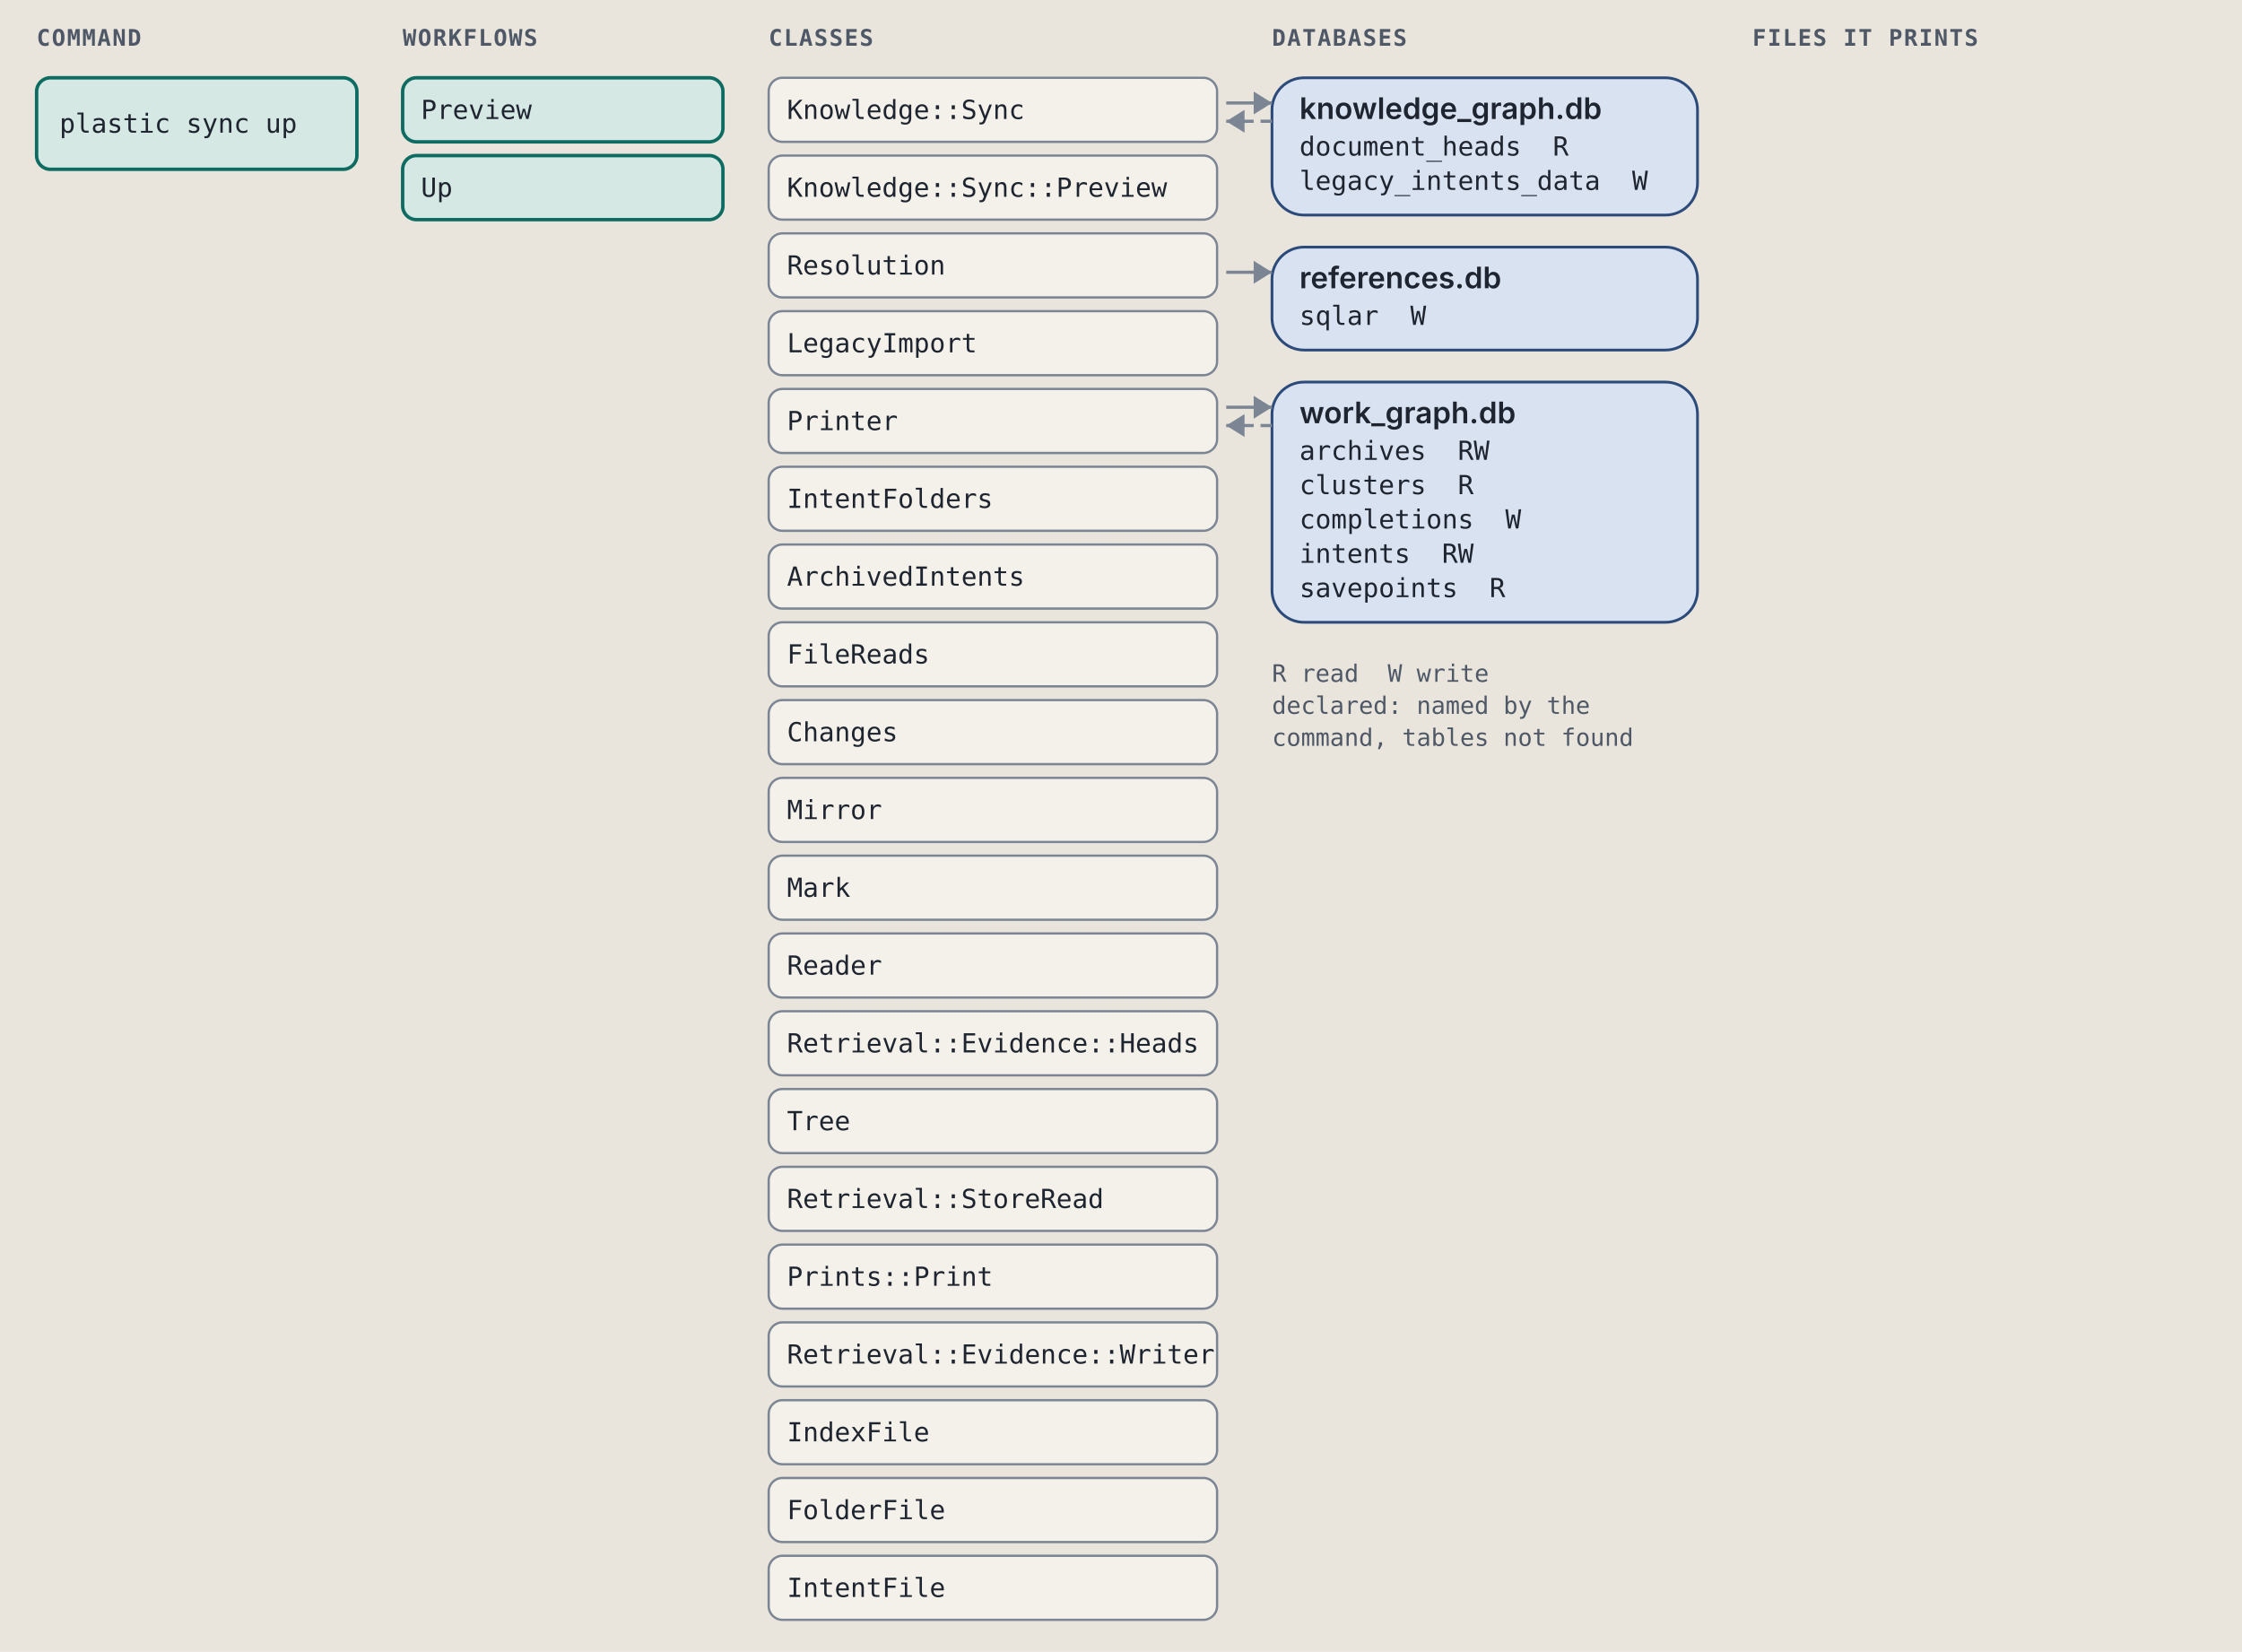
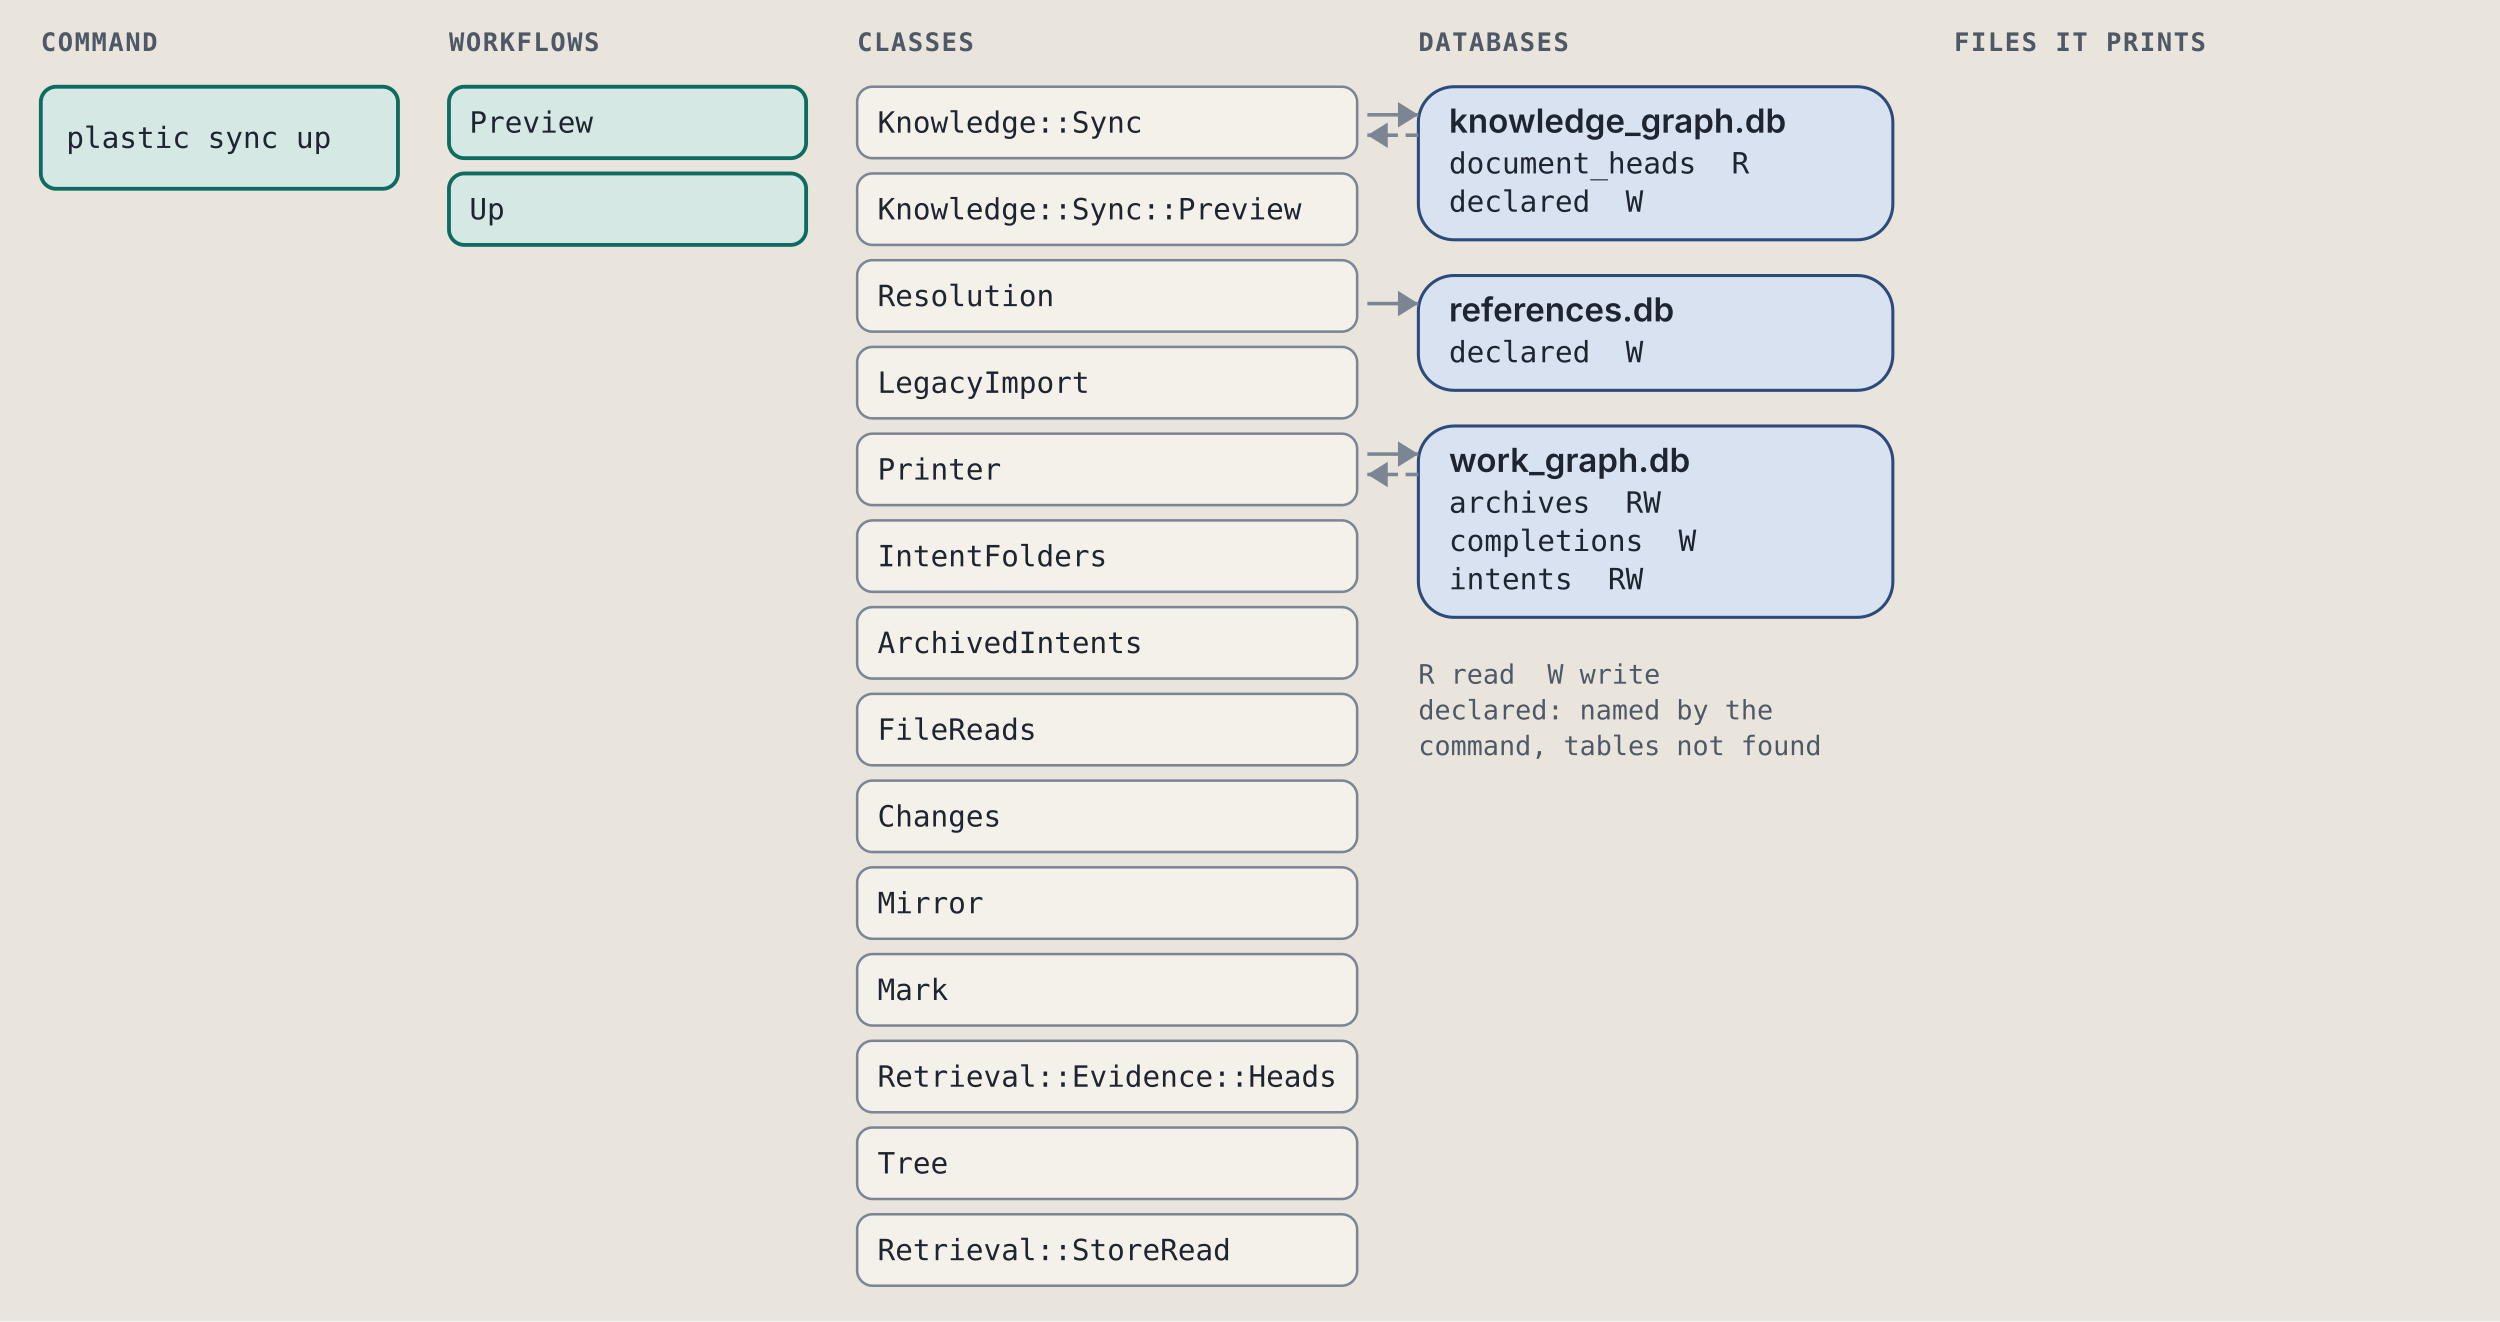
- <svg xmlns="http://www.w3.org/2000/svg" viewBox="0 0 980 722" width="980" height="722" role="img" xml:space="preserve">
+ <svg xmlns="http://www.w3.org/2000/svg" viewBox="0 0 980 518" width="980" height="518" role="img" xml:space="preserve">
  <style>.ground { fill: #e9e5dc; }
.card { fill: #f4f1ea; stroke: #7c8594; stroke-width: 1; }
.lane-code { fill: #d5e8e3; stroke: #0d6b61; stroke-width: 1.5; }
.lane-agent { fill: #f1e2c7; stroke: #9a5508; stroke-width: 1.5; }
.stop-refusal { fill: #e4dcf5; stroke: #5b35b0; stroke-width: 1.2; }
.stop-failure { fill: #f4d9d4; stroke: #a8261b; stroke-width: 1.2; }
.end { fill: #d9e2f0; stroke: #2c4a7a; stroke-width: 1.2; }
.wire { fill: none; stroke: #7c8594; stroke-width: 1.4; }
.wire-read { fill: none; stroke: #7c8594; stroke-width: 1.4; stroke-dasharray: 5 3; }
.wire-refusal { fill: none; stroke: #5b35b0; stroke-width: 1.2; stroke-dasharray: 4 3; }
.wire-failure { fill: none; stroke: #a8261b; stroke-width: 1.2; stroke-dasharray: 4 3; }
.head { fill: #7c8594; }
.t { fill: #1f2530; font: 12px "IBM Plex Sans", system-ui, -apple-system, "Segoe UI", sans-serif; }
.tb { fill: #1f2530; font: 600 13px "IBM Plex Sans", system-ui, -apple-system, "Segoe UI", sans-serif; }
.tm { fill: #1f2530; font: 11.5px "IBM Plex Mono", ui-monospace, Menlo, Consolas, monospace; }
.tag { font: 600 10px "IBM Plex Mono", ui-monospace, Menlo, Consolas, monospace; letter-spacing: .06em; }
.tag-code { fill: #0d6b61; } .tag-agent { fill: #9a5508; } .tag-refusal { fill: #5b35b0; }
.tag-failure { fill: #a8261b; } .tag-end { fill: #2c4a7a; } .tag-muted { fill: #4f5866; }
.tm.tag-muted { font-size: 10.5px; }
.db { fill: #d9e2f0; stroke: #2c4a7a; stroke-width: 1.2; }
.codebox { fill: #f4f1ea; stroke: #7c8594; stroke-width: 1; }
.cx { fill: #1f2530; font: 12px "IBM Plex Mono", ui-monospace, Menlo, Consolas, monospace; white-space: pre; }
.cx-n { fill: #4f5866; font: 11px "IBM Plex Mono", ui-monospace, Menlo, Consolas, monospace; }
.cx-k { fill: #5b35b0; } .cx-s { fill: #9a5508; } .cx-y { fill: #0d6b61; }
.cx-w { fill: #2c4a7a; font-weight: 600; } .cx-t { fill: #a8261b; } .cx-c { fill: #4f5866; font-style: italic; }
.badge { fill: #2c4a7a; } .badge-t { fill: #e9e5dc; font: 600 11px "IBM Plex Mono", ui-monospace, Menlo, Consolas, monospace; }
.bracket { fill: none; stroke: #2c4a7a; stroke-width: 1.4; }
.term { fill: #16191e; stroke: #7c8594; stroke-width: 1; }
.term-t { fill: #e6e2d8; font: 12px "IBM Plex Mono", ui-monospace, Menlo, Consolas, monospace; }
.term-p { fill: #8fd18f; font: 12px "IBM Plex Mono", ui-monospace, Menlo, Consolas, monospace; }
.term-m { fill: #a3abb6; font: 12px "IBM Plex Mono", ui-monospace, Menlo, Consolas, monospace; }
.big { font: 700 36px "IBM Plex Mono", ui-monospace, Menlo, Consolas, monospace; }

@media (prefers-color-scheme: dark) {
.ground { fill: #171a1f; }
.card { fill: #20242b; stroke: #8a93a2; stroke-width: 1; }
.lane-code { fill: #173a36; stroke: #5cc4b4; stroke-width: 1.5; }
.lane-agent { fill: #3d2e17; stroke: #e5a95a; stroke-width: 1.5; }
.stop-refusal { fill: #2d2445; stroke: #b59cf2; stroke-width: 1.2; }
.stop-failure { fill: #45211e; stroke: #f2958a; stroke-width: 1.2; }
.end { fill: #1f2c42; stroke: #97b6e8; stroke-width: 1.2; }
.wire { fill: none; stroke: #8a93a2; stroke-width: 1.4; }
.wire-read { fill: none; stroke: #8a93a2; stroke-width: 1.4; stroke-dasharray: 5 3; }
.wire-refusal { fill: none; stroke: #b59cf2; stroke-width: 1.2; stroke-dasharray: 4 3; }
.wire-failure { fill: none; stroke: #f2958a; stroke-width: 1.2; stroke-dasharray: 4 3; }
.head { fill: #8a93a2; }
.t { fill: #e8e4da; font: 12px "IBM Plex Sans", system-ui, -apple-system, "Segoe UI", sans-serif; }
.tb { fill: #e8e4da; font: 600 13px "IBM Plex Sans", system-ui, -apple-system, "Segoe UI", sans-serif; }
.tm { fill: #e8e4da; font: 11.5px "IBM Plex Mono", ui-monospace, Menlo, Consolas, monospace; }
.tag { font: 600 10px "IBM Plex Mono", ui-monospace, Menlo, Consolas, monospace; letter-spacing: .06em; }
.tag-code { fill: #5cc4b4; } .tag-agent { fill: #e5a95a; } .tag-refusal { fill: #b59cf2; }
.tag-failure { fill: #f2958a; } .tag-end { fill: #97b6e8; } .tag-muted { fill: #b3b9c3; }
.tm.tag-muted { font-size: 10.5px; }
.db { fill: #1f2c42; stroke: #97b6e8; stroke-width: 1.2; }
.codebox { fill: #20242b; stroke: #8a93a2; stroke-width: 1; }
.cx { fill: #e8e4da; font: 12px "IBM Plex Mono", ui-monospace, Menlo, Consolas, monospace; white-space: pre; }
.cx-n { fill: #b3b9c3; font: 11px "IBM Plex Mono", ui-monospace, Menlo, Consolas, monospace; }
.cx-k { fill: #b59cf2; } .cx-s { fill: #e5a95a; } .cx-y { fill: #5cc4b4; }
.cx-w { fill: #97b6e8; font-weight: 600; } .cx-t { fill: #f2958a; } .cx-c { fill: #b3b9c3; font-style: italic; }
.badge { fill: #97b6e8; } .badge-t { fill: #171a1f; font: 600 11px "IBM Plex Mono", ui-monospace, Menlo, Consolas, monospace; }
.bracket { fill: none; stroke: #97b6e8; stroke-width: 1.4; }
.term { fill: #16191e; stroke: #8a93a2; stroke-width: 1; }
.term-t { fill: #e6e2d8; font: 12px "IBM Plex Mono", ui-monospace, Menlo, Consolas, monospace; }
.term-p { fill: #8fd18f; font: 12px "IBM Plex Mono", ui-monospace, Menlo, Consolas, monospace; }
.term-m { fill: #a3abb6; font: 12px "IBM Plex Mono", ui-monospace, Menlo, Consolas, monospace; }
.big { font: 700 36px "IBM Plex Mono", ui-monospace, Menlo, Consolas, monospace; }
}</style>
  <rect width="100%" height="100%" class="ground" />
  <text x="16" y="20" class="tag tag-muted" text-anchor="start">COMMAND</text>
  <text x="176" y="20" class="tag tag-muted" text-anchor="start">WORKFLOWS</text>
  <text x="336" y="20" class="tag tag-muted" text-anchor="start">CLASSES</text>
  <text x="556" y="20" class="tag tag-muted" text-anchor="start">DATABASES</text>
  <text x="766" y="20" class="tag tag-muted" text-anchor="start">FILES IT PRINTS</text>
  <rect x="16" y="34" width="140" height="40" rx="6" class="lane-code" />
  <text x="26" y="58" class="tm" text-anchor="start">plastic sync up</text>
  <rect x="176" y="34" width="140" height="28" rx="6" class="lane-code" />
  <text x="184" y="52" class="tm" text-anchor="start">Preview</text>
  <rect x="176" y="68" width="140" height="28" rx="6" class="lane-code" />
  <text x="184" y="86" class="tm" text-anchor="start">Up</text>
  <rect x="336" y="34" width="196" height="28" rx="6" class="card" />
  <text x="344" y="52" class="tm" text-anchor="start">Knowledge::Sync</text>
  <rect x="336" y="68" width="196" height="28" rx="6" class="card" />
  <text x="344" y="86" class="tm" text-anchor="start">Knowledge::Sync::Preview</text>
  <rect x="336" y="102" width="196" height="28" rx="6" class="card" />
  <text x="344" y="120" class="tm" text-anchor="start">Resolution</text>
  <rect x="336" y="136" width="196" height="28" rx="6" class="card" />
  <text x="344" y="154" class="tm" text-anchor="start">LegacyImport</text>
  <rect x="336" y="170" width="196" height="28" rx="6" class="card" />
  <text x="344" y="188" class="tm" text-anchor="start">Printer</text>
  <rect x="336" y="204" width="196" height="28" rx="6" class="card" />
  <text x="344" y="222" class="tm" text-anchor="start">IntentFolders</text>
  <rect x="336" y="238" width="196" height="28" rx="6" class="card" />
  <text x="344" y="256" class="tm" text-anchor="start">ArchivedIntents</text>
  <rect x="336" y="272" width="196" height="28" rx="6" class="card" />
  <text x="344" y="290" class="tm" text-anchor="start">FileReads</text>
  <rect x="336" y="306" width="196" height="28" rx="6" class="card" />
  <text x="344" y="324" class="tm" text-anchor="start">Changes</text>
  <rect x="336" y="340" width="196" height="28" rx="6" class="card" />
  <text x="344" y="358" class="tm" text-anchor="start">Mirror</text>
  <rect x="336" y="374" width="196" height="28" rx="6" class="card" />
  <text x="344" y="392" class="tm" text-anchor="start">Mark</text>
  <rect x="336" y="408" width="196" height="28" rx="6" class="card" />
-   <text x="344" y="426" class="tm" text-anchor="start">Reader</text>
+   <text x="344" y="426" class="tm" text-anchor="start">Retrieval::Evidence::Heads</text>
  <rect x="336" y="442" width="196" height="28" rx="6" class="card" />
-   <text x="344" y="460" class="tm" text-anchor="start">Retrieval::Evidence::Heads</text>
+   <text x="344" y="460" class="tm" text-anchor="start">Tree</text>
  <rect x="336" y="476" width="196" height="28" rx="6" class="card" />
-   <text x="344" y="494" class="tm" text-anchor="start">Tree</text>
-   <rect x="336" y="510" width="196" height="28" rx="6" class="card" />
-   <text x="344" y="528" class="tm" text-anchor="start">Retrieval::StoreRead</text>
-   <rect x="336" y="544" width="196" height="28" rx="6" class="card" />
-   <text x="344" y="562" class="tm" text-anchor="start">Prints::Print</text>
-   <rect x="336" y="578" width="196" height="28" rx="6" class="card" />
-   <text x="344" y="596" class="tm" text-anchor="start">Retrieval::Evidence::Writer</text>
-   <rect x="336" y="612" width="196" height="28" rx="6" class="card" />
-   <text x="344" y="630" class="tm" text-anchor="start">IndexFile</text>
-   <rect x="336" y="646" width="196" height="28" rx="6" class="card" />
-   <text x="344" y="664" class="tm" text-anchor="start">FolderFile</text>
-   <rect x="336" y="680" width="196" height="28" rx="6" class="card" />
-   <text x="344" y="698" class="tm" text-anchor="start">IntentFile</text>
+   <text x="344" y="494" class="tm" text-anchor="start">Retrieval::StoreRead</text>
  <rect x="556" y="34" width="186" height="60" rx="14" class="db" />
  <text x="568" y="52" class="tb" text-anchor="start">knowledge_graph.db</text>
  <text x="568" y="68" class="tm" text-anchor="start">document_heads  R</text>
-   <text x="568" y="83" class="tm" text-anchor="start">legacy_intents_data  W</text>
+   <text x="568" y="83" class="tm" text-anchor="start">declared  W</text>
  <path d="M 536 45 L 556 45" class="wire" />
  <path d="M 548 40 L 556 45 L 548 50 Z" class="head" />
  <path d="M 556 53 L 536 53" class="wire-read" />
  <path d="M 544 48 L 536 53 L 544 58 Z" class="head" />
  <rect x="556" y="108" width="186" height="45" rx="14" class="db" />
  <text x="568" y="126" class="tb" text-anchor="start">references.db</text>
-   <text x="568" y="142" class="tm" text-anchor="start">sqlar  W</text>
+   <text x="568" y="142" class="tm" text-anchor="start">declared  W</text>
  <path d="M 536 119 L 556 119" class="wire" />
  <path d="M 548 114 L 556 119 L 548 124 Z" class="head" />
-   <rect x="556" y="167" width="186" height="105" rx="14" class="db" />
+   <rect x="556" y="167" width="186" height="75" rx="14" class="db" />
  <text x="568" y="185" class="tb" text-anchor="start">work_graph.db</text>
  <text x="568" y="201" class="tm" text-anchor="start">archives  RW</text>
-   <text x="568" y="216" class="tm" text-anchor="start">clusters  R</text>
-   <text x="568" y="231" class="tm" text-anchor="start">completions  W</text>
-   <text x="568" y="246" class="tm" text-anchor="start">intents  RW</text>
-   <text x="568" y="261" class="tm" text-anchor="start">savepoints  R</text>
+   <text x="568" y="216" class="tm" text-anchor="start">completions  W</text>
+   <text x="568" y="231" class="tm" text-anchor="start">intents  RW</text>
  <path d="M 536 178 L 556 178" class="wire" />
  <path d="M 548 173 L 556 178 L 548 183 Z" class="head" />
  <path d="M 556 186 L 536 186" class="wire-read" />
  <path d="M 544 181 L 536 186 L 544 191 Z" class="head" />
-   <text x="556" y="298" class="tm tag-muted" text-anchor="start">R read  W write</text>
-   <text x="556" y="312" class="tm tag-muted" text-anchor="start">declared: named by the</text>
-   <text x="556" y="326" class="tm tag-muted" text-anchor="start">command, tables not found</text>
+   <text x="556" y="268" class="tm tag-muted" text-anchor="start">R read  W write</text>
+   <text x="556" y="282" class="tm tag-muted" text-anchor="start">declared: named by the</text>
+   <text x="556" y="296" class="tm tag-muted" text-anchor="start">command, tables not found</text>
</svg>
